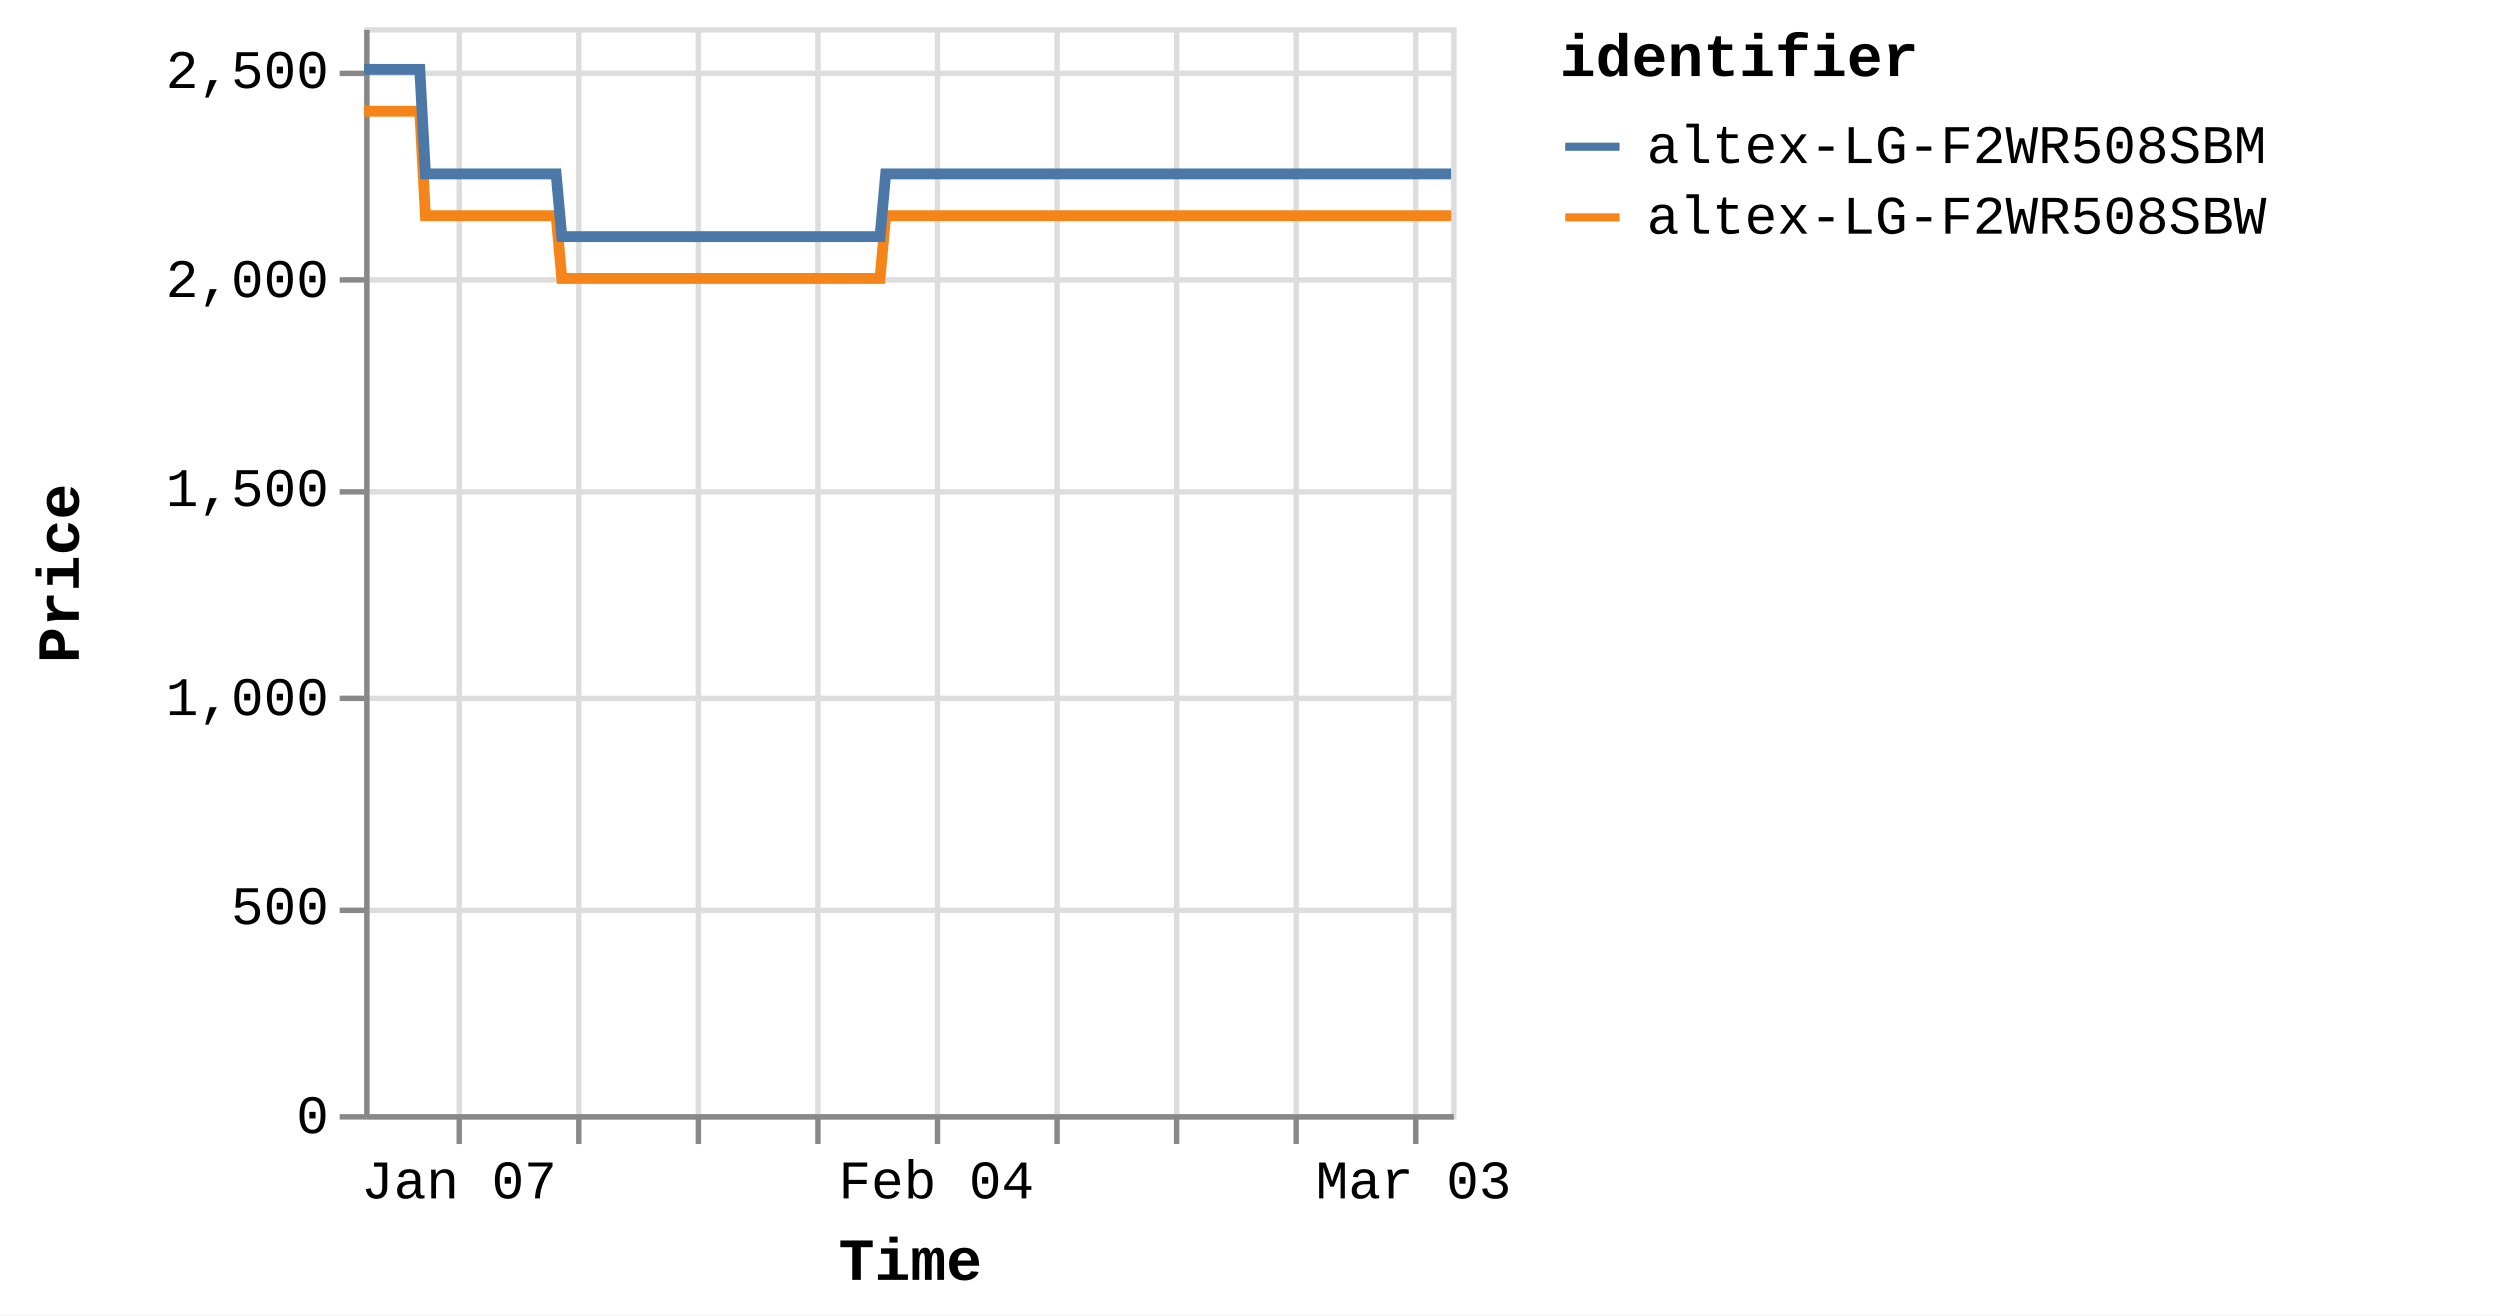
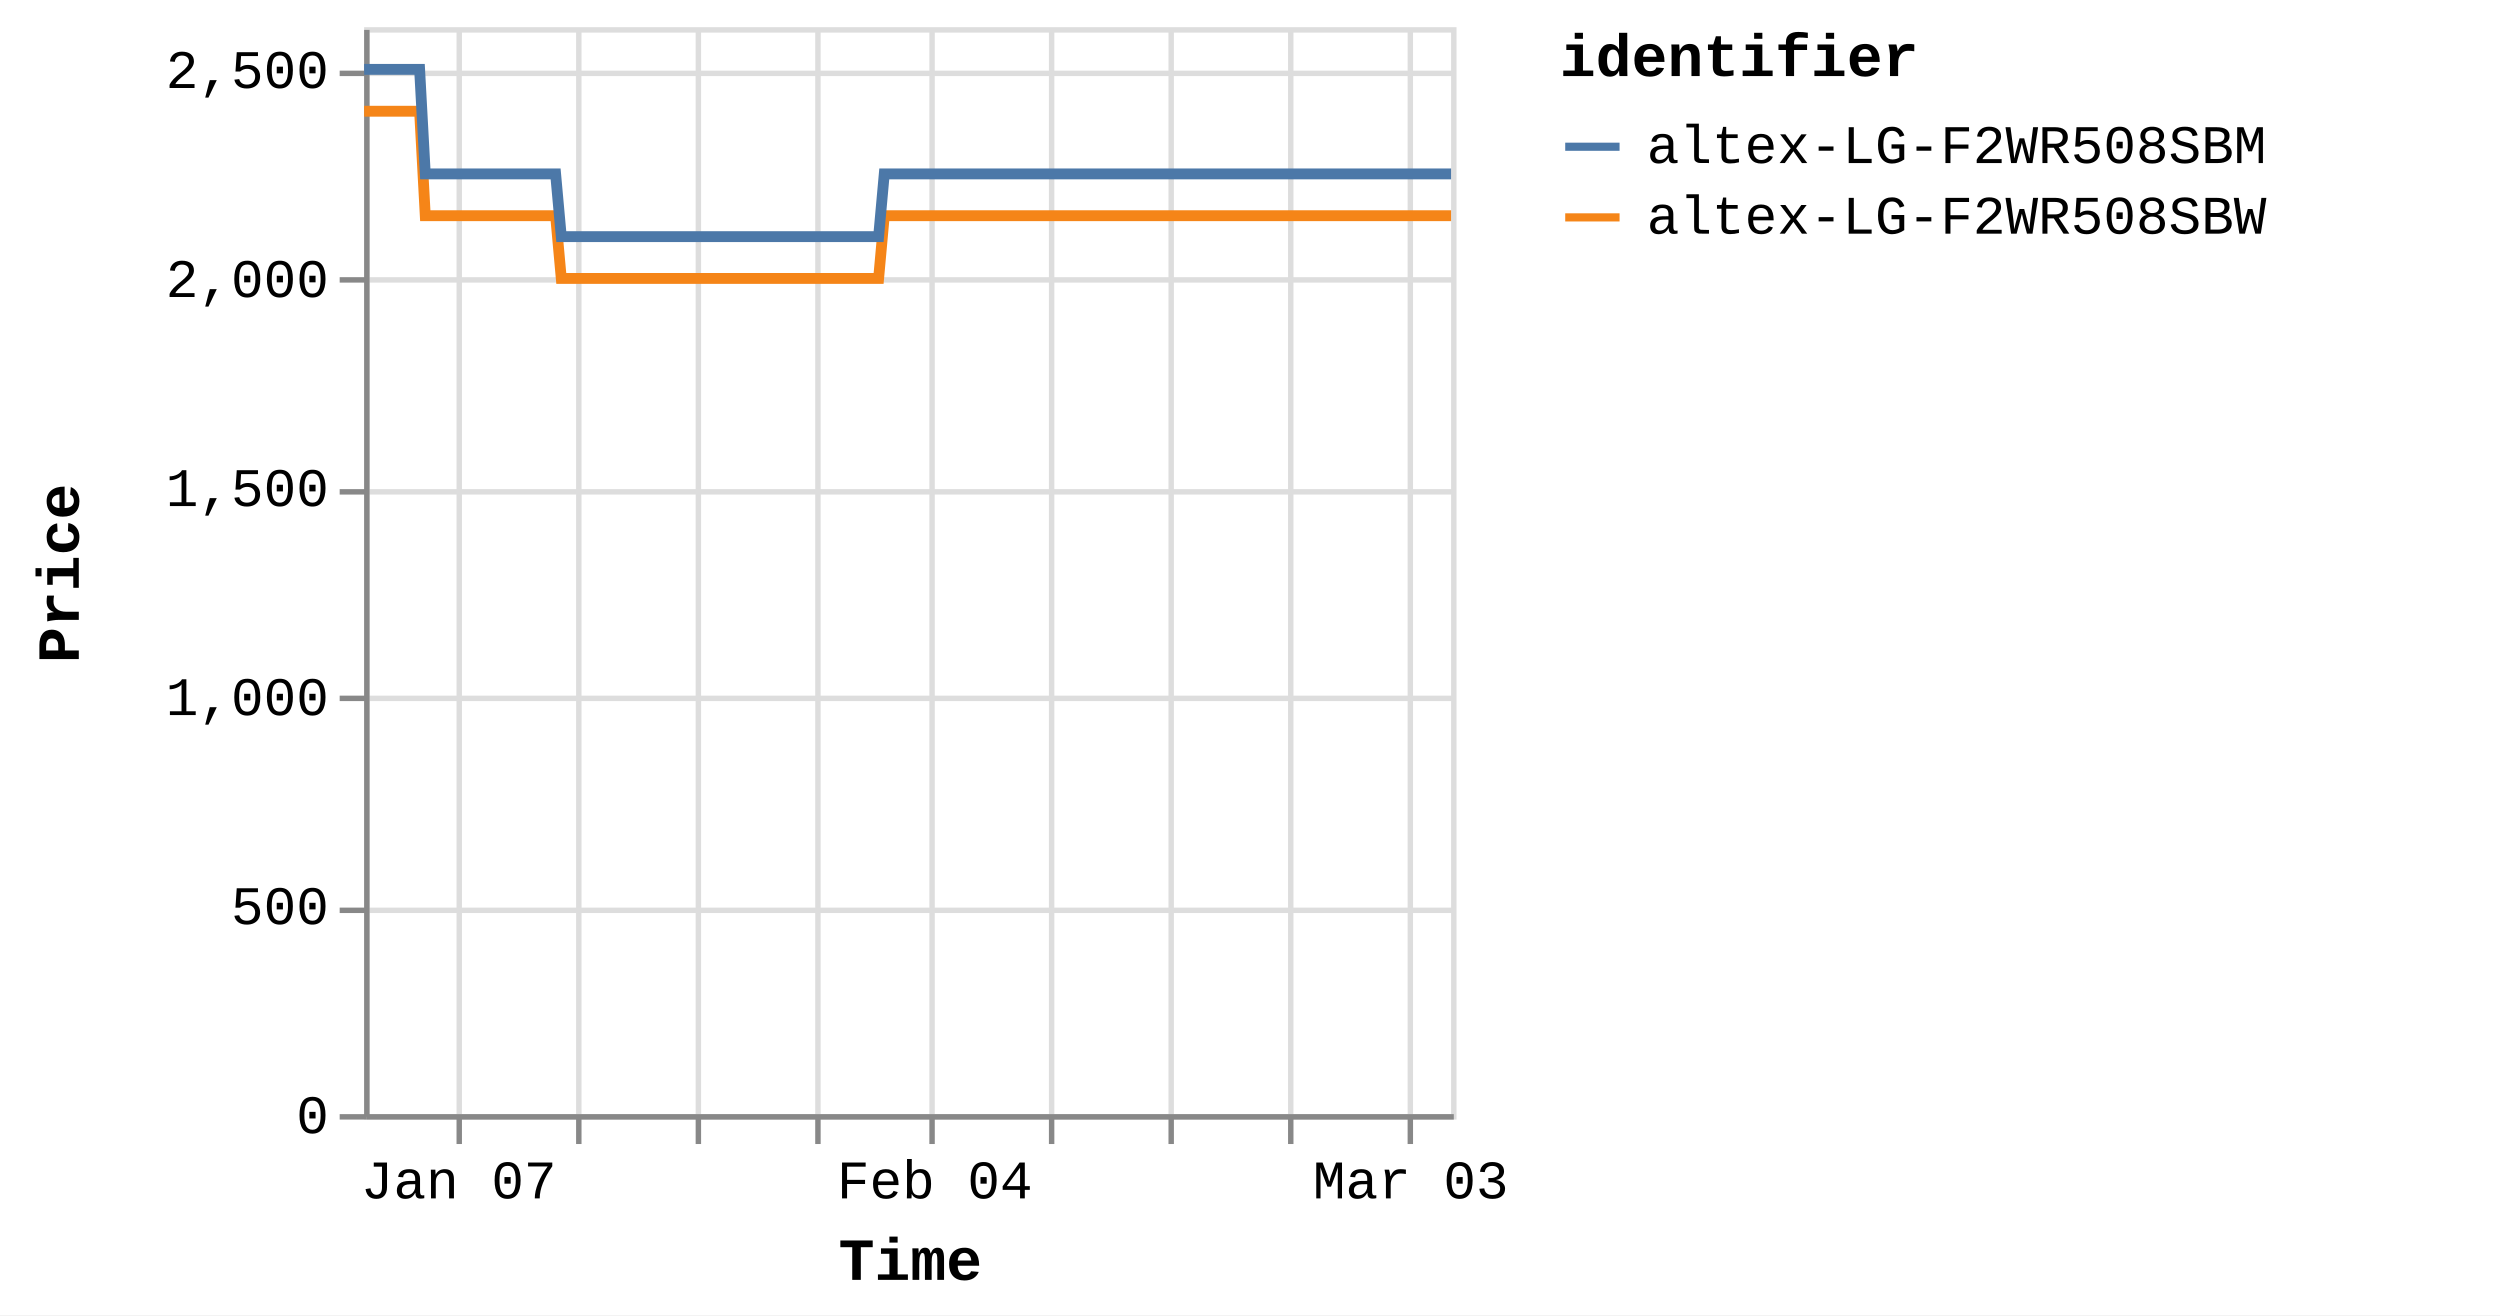
<svg xmlns="http://www.w3.org/2000/svg" version="1.1" class="marks" width="460" height="242" viewBox="0 0 460 242">
  <rect width="460" height="242" fill="white" />
  <g fill="none" stroke-miterlimit="10" transform="translate(67,5)">
    <g class="mark-group role-frame root" role="graphics-object" aria-roledescription="group mark container">
      <g transform="translate(0,0)">
        <path class="background" aria-hidden="true" d="M0.5,0.5h200v200h-200Z" stroke="#ddd" />
        <g>
          <g class="mark-group role-axis" aria-hidden="true">
            <g transform="translate(0.5,200.5)">
              <path class="background" aria-hidden="true" d="M0,0h0v0h0Z" pointer-events="none" />
              <g>
                <g class="mark-rule role-axis-grid" pointer-events="none">
                  <line transform="translate(17,-200)" x2="0" y2="200" stroke="#ddd" stroke-width="1" opacity="1" />
                  <line transform="translate(39,-200)" x2="0" y2="200" stroke="#ddd" stroke-width="1" opacity="1" />
                  <line transform="translate(61,-200)" x2="0" y2="200" stroke="#ddd" stroke-width="1" opacity="1" />
                  <line transform="translate(83,-200)" x2="0" y2="200" stroke="#ddd" stroke-width="1" opacity="1" />
-                   <line transform="translate(105,-200)" x2="0" y2="200" stroke="#ddd" stroke-width="1" opacity="1" />
-                   <line transform="translate(127,-200)" x2="0" y2="200" stroke="#ddd" stroke-width="1" opacity="1" />
-                   <line transform="translate(149,-200)" x2="0" y2="200" stroke="#ddd" stroke-width="1" opacity="1" />
-                   <line transform="translate(171,-200)" x2="0" y2="200" stroke="#ddd" stroke-width="1" opacity="1" />
-                   <line transform="translate(193,-200)" x2="0" y2="200" stroke="#ddd" stroke-width="1" opacity="1" />
+                   <line transform="translate(104,-200)" x2="0" y2="200" stroke="#ddd" stroke-width="1" opacity="1" />
+                   <line transform="translate(126,-200)" x2="0" y2="200" stroke="#ddd" stroke-width="1" opacity="1" />
+                   <line transform="translate(148,-200)" x2="0" y2="200" stroke="#ddd" stroke-width="1" opacity="1" />
+                   <line transform="translate(170,-200)" x2="0" y2="200" stroke="#ddd" stroke-width="1" opacity="1" />
+                   <line transform="translate(192,-200)" x2="0" y2="200" stroke="#ddd" stroke-width="1" opacity="1" />
                </g>
              </g>
              <path class="foreground" aria-hidden="true" d="" pointer-events="none" display="none" />
            </g>
          </g>
          <g class="mark-group role-axis" aria-hidden="true">
            <g transform="translate(0.5,0.5)">
              <path class="background" aria-hidden="true" d="M0,0h0v0h0Z" pointer-events="none" />
              <g>
                <g class="mark-rule role-axis-grid" pointer-events="none">
                  <line transform="translate(0,200)" x2="200" y2="0" stroke="#ddd" stroke-width="1" opacity="1" />
                  <line transform="translate(0,162)" x2="200" y2="0" stroke="#ddd" stroke-width="1" opacity="1" />
                  <line transform="translate(0,123)" x2="200" y2="0" stroke="#ddd" stroke-width="1" opacity="1" />
                  <line transform="translate(0,85)" x2="200" y2="0" stroke="#ddd" stroke-width="1" opacity="1" />
                  <line transform="translate(0,46)" x2="200" y2="0" stroke="#ddd" stroke-width="1" opacity="1" />
                  <line transform="translate(0,8)" x2="200" y2="0" stroke="#ddd" stroke-width="1" opacity="1" />
                </g>
              </g>
              <path class="foreground" aria-hidden="true" d="" pointer-events="none" display="none" />
            </g>
          </g>
-           <g class="mark-group role-axis" role="graphics-symbol" aria-roledescription="axis" aria-label="X-axis titled 'Time' for a time scale with values from Monday, 01 January 2024, 2:19:43 PM to Tuesday, 05 March 2024, 8:38:09 AM">
+           <g class="mark-group role-axis" role="graphics-symbol" aria-roledescription="axis" aria-label="X-axis titled 'Time' for a time scale with values from Monday, 01 January 2024, 2:19:43 PM to Tuesday, 05 March 2024, 12:49:10 PM">
            <g transform="translate(0.5,200.5)">
              <path class="background" aria-hidden="true" d="M0,0h0v0h0Z" pointer-events="none" />
              <g>
                <g class="mark-rule role-axis-tick" pointer-events="none">
                  <line transform="translate(17,0)" x2="0" y2="5" stroke="#888" stroke-width="1" opacity="1" />
                  <line transform="translate(39,0)" x2="0" y2="5" stroke="#888" stroke-width="1" opacity="1" />
                  <line transform="translate(61,0)" x2="0" y2="5" stroke="#888" stroke-width="1" opacity="1" />
                  <line transform="translate(83,0)" x2="0" y2="5" stroke="#888" stroke-width="1" opacity="1" />
-                   <line transform="translate(105,0)" x2="0" y2="5" stroke="#888" stroke-width="1" opacity="1" />
-                   <line transform="translate(127,0)" x2="0" y2="5" stroke="#888" stroke-width="1" opacity="1" />
-                   <line transform="translate(149,0)" x2="0" y2="5" stroke="#888" stroke-width="1" opacity="1" />
-                   <line transform="translate(171,0)" x2="0" y2="5" stroke="#888" stroke-width="1" opacity="1" />
-                   <line transform="translate(193,0)" x2="0" y2="5" stroke="#888" stroke-width="1" opacity="1" />
+                   <line transform="translate(104,0)" x2="0" y2="5" stroke="#888" stroke-width="1" opacity="1" />
+                   <line transform="translate(126,0)" x2="0" y2="5" stroke="#888" stroke-width="1" opacity="1" />
+                   <line transform="translate(148,0)" x2="0" y2="5" stroke="#888" stroke-width="1" opacity="1" />
+                   <line transform="translate(170,0)" x2="0" y2="5" stroke="#888" stroke-width="1" opacity="1" />
+                   <line transform="translate(192,0)" x2="0" y2="5" stroke="#888" stroke-width="1" opacity="1" />
                </g>
                <g class="mark-text role-axis-label" pointer-events="none">
-                   <text text-anchor="middle" transform="translate(16.9471,15)" font-family="Liberation Mono" font-size="10px" fill="#000" opacity="1">Jan 07</text>
-                   <text text-anchor="middle" transform="translate(38.90347,15)" font-family="Liberation Mono" font-size="10px" fill="#000" opacity="0">Jan 14</text>
-                   <text text-anchor="middle" transform="translate(60.85985,15)" font-family="Liberation Mono" font-size="10px" fill="#000" opacity="0">Jan 21</text>
-                   <text text-anchor="middle" transform="translate(82.81622,15)" font-family="Liberation Mono" font-size="10px" fill="#000" opacity="0">Jan 28</text>
-                   <text text-anchor="middle" transform="translate(104.7726,15)" font-family="Liberation Mono" font-size="10px" fill="#000" opacity="1">Feb 04</text>
-                   <text text-anchor="middle" transform="translate(126.729,15)" font-family="Liberation Mono" font-size="10px" fill="#000" opacity="0">Feb 11</text>
-                   <text text-anchor="middle" transform="translate(148.6853,15)" font-family="Liberation Mono" font-size="10px" fill="#000" opacity="0">Feb 18</text>
-                   <text text-anchor="middle" transform="translate(170.6417,15)" font-family="Liberation Mono" font-size="10px" fill="#000" opacity="0">Feb 25</text>
-                   <text text-anchor="middle" transform="translate(192.5981,15)" font-family="Liberation Mono" font-size="10px" fill="#000" opacity="1">Mar 03</text>
+                   <text text-anchor="middle" transform="translate(16.9009,15)" font-family="Liberation Mono" font-size="10px" fill="#000" opacity="1">Jan 07</text>
+                   <text text-anchor="middle" transform="translate(38.79741,15)" font-family="Liberation Mono" font-size="10px" fill="#000" opacity="0">Jan 14</text>
+                   <text text-anchor="middle" transform="translate(60.69392,15)" font-family="Liberation Mono" font-size="10px" fill="#000" opacity="0">Jan 21</text>
+                   <text text-anchor="middle" transform="translate(82.59044,15)" font-family="Liberation Mono" font-size="10px" fill="#000" opacity="0">Jan 28</text>
+                   <text text-anchor="middle" transform="translate(104.487,15)" font-family="Liberation Mono" font-size="10px" fill="#000" opacity="1">Feb 04</text>
+                   <text text-anchor="middle" transform="translate(126.3835,15)" font-family="Liberation Mono" font-size="10px" fill="#000" opacity="0">Feb 11</text>
+                   <text text-anchor="middle" transform="translate(148.28,15)" font-family="Liberation Mono" font-size="10px" fill="#000" opacity="0">Feb 18</text>
+                   <text text-anchor="middle" transform="translate(170.1765,15)" font-family="Liberation Mono" font-size="10px" fill="#000" opacity="0">Feb 25</text>
+                   <text text-anchor="middle" transform="translate(192.073,15)" font-family="Liberation Mono" font-size="10px" fill="#000" opacity="1">Mar 03</text>
                </g>
                <g class="mark-rule role-axis-domain" pointer-events="none">
                  <line transform="translate(0,0)" x2="200" y2="0" stroke="#888" stroke-width="1" opacity="1" />
                </g>
                <g class="mark-text role-axis-title" pointer-events="none">
                  <text text-anchor="middle" transform="translate(100,30)" font-family="Liberation Mono" font-size="11px" font-weight="bold" fill="#000" opacity="1">Time</text>
                </g>
              </g>
              <path class="foreground" aria-hidden="true" d="" pointer-events="none" display="none" />
            </g>
          </g>
          <g class="mark-group role-axis" role="graphics-symbol" aria-roledescription="axis" aria-label="Y-axis titled 'Price' for a linear scale with values from 0 to 2,600">
            <g transform="translate(0.5,0.5)">
              <path class="background" aria-hidden="true" d="M0,0h0v0h0Z" pointer-events="none" />
              <g>
                <g class="mark-rule role-axis-tick" pointer-events="none">
                  <line transform="translate(0,200)" x2="-5" y2="0" stroke="#888" stroke-width="1" opacity="1" />
                  <line transform="translate(0,162)" x2="-5" y2="0" stroke="#888" stroke-width="1" opacity="1" />
                  <line transform="translate(0,123)" x2="-5" y2="0" stroke="#888" stroke-width="1" opacity="1" />
                  <line transform="translate(0,85)" x2="-5" y2="0" stroke="#888" stroke-width="1" opacity="1" />
                  <line transform="translate(0,46)" x2="-5" y2="0" stroke="#888" stroke-width="1" opacity="1" />
                  <line transform="translate(0,8)" x2="-5" y2="0" stroke="#888" stroke-width="1" opacity="1" />
                </g>
                <g class="mark-text role-axis-label" pointer-events="none">
                  <text text-anchor="end" transform="translate(-7,203)" font-family="Liberation Mono" font-size="10px" fill="#000" opacity="1">0</text>
                  <text text-anchor="end" transform="translate(-7,164.5385)" font-family="Liberation Mono" font-size="10px" fill="#000" opacity="1">500</text>
                  <text text-anchor="end" transform="translate(-7,126.0769)" font-family="Liberation Mono" font-size="10px" fill="#000" opacity="1">1,000</text>
                  <text text-anchor="end" transform="translate(-7,87.61538)" font-family="Liberation Mono" font-size="10px" fill="#000" opacity="1">1,500</text>
                  <text text-anchor="end" transform="translate(-7,49.15385)" font-family="Liberation Mono" font-size="10px" fill="#000" opacity="1">2,000</text>
                  <text text-anchor="end" transform="translate(-7,10.69231)" font-family="Liberation Mono" font-size="10px" fill="#000" opacity="1">2,500</text>
                </g>
                <g class="mark-rule role-axis-domain" pointer-events="none">
                  <line transform="translate(0,200)" x2="0" y2="-200" stroke="#888" stroke-width="1" opacity="1" />
                </g>
                <g class="mark-text role-axis-title" pointer-events="none">
                  <text text-anchor="middle" transform="translate(-51,100) rotate(-90) translate(0,-2)" font-family="Liberation Mono" font-size="11px" font-weight="bold" fill="#000" opacity="1">Price</text>
                </g>
              </g>
              <path class="foreground" aria-hidden="true" d="" pointer-events="none" display="none" />
            </g>
          </g>
          <g class="mark-group role-scope pathgroup" role="graphics-object" aria-roledescription="group mark container">
            <g transform="translate(0,0)">
              <path class="background" aria-hidden="true" d="M0,0h200v200h-200Z" />
              <g>
                <g class="mark-line role-mark marks" role="graphics-object" aria-roledescription="line mark container">
-                   <path aria-label="Time: Jan 01, 2024; Price: 2399; identifier: altex-LG-F2WR508SBW" role="graphics-symbol" aria-roledescription="line mark" d="M0,15.462L0.328,15.462L0.825,15.462L1.871,15.462L2.394,15.462L2.943,15.462L3.443,15.462L3.961,15.462L5.007,15.462L5.53,15.462L6.081,15.462L6.58,15.462L7.097,15.462L8.144,15.462L8.668,15.462L9.216,15.462L9.72,15.462L10.235,15.462L11.282,34.692L11.804,34.692L12.353,34.692L12.856,34.692L13.371,34.692L14.418,34.692L14.94,34.692L15.488,34.692L15.99,34.692L16.508,34.692L17.557,34.692L18.076,34.692L18.624,34.692L19.127,34.692L19.644,34.692L20.693,34.692L21.217,34.692L21.767,34.692L22.267,34.692L22.781,34.692L23.831,34.692L24.353,34.692L24.909,34.692L25.405,34.692L25.918,34.692L26.967,34.692L27.49,34.692L28.04,34.692L28.539,34.692L29.054,34.692L30.102,34.692L30.626,34.692L31.177,34.692L31.678,34.692L32.191,34.692L33.239,34.692L33.762,34.692L34.312,34.692L34.813,34.692L35.328,34.692L36.374,46.231L36.896,46.231L37.444,46.231L37.946,46.231L38.464,46.231L39.513,46.231L40.032,46.231L40.58,46.231L41.082,46.231L41.601,46.231L42.65,46.231L43.173,46.231L43.726,46.231L44.224,46.231L44.737,46.231L45.785,46.231L46.31,46.231L46.861,46.231L47.362,46.231L47.874,46.231L48.922,46.231L49.447,46.231L49.998,46.231L50.497,46.231L51.011,46.231L52.058,46.231L52.581,46.231L53.133,46.231L53.632,46.231L54.149,46.231L55.196,46.231L55.719,46.231L56.27,46.231L56.771,46.231L57.284,46.231L58.332,46.231L58.852,46.231L59.401,46.231L59.905,46.231L60.421,46.231L61.467,46.231L61.989,46.231L62.537,46.231L63.039,46.231L63.557,46.231L64.608,46.231L65.132,46.231L65.683,46.231L66.18,46.231L66.694,46.231L67.743,46.231L68.268,46.231L68.819,46.231L69.319,46.231L69.83,46.231L70.88,46.231L71.404,46.231L71.955,46.231L72.454,46.231L72.967,46.231L74.017,46.231L74.539,46.231L75.092,46.231L75.593,46.231L76.104,46.231L77.151,46.231L77.675,46.231L78.217,46.231L78.719,46.231L79.242,46.231L80.286,46.231L80.81,46.231L81.347,46.231L81.854,46.231L82.376,46.231L83.423,46.231L83.946,46.231L84.485,46.231L84.991,46.231L85.514,46.231L86.559,46.231L87.083,46.231L87.626,46.231L88.128,46.231L88.651,46.231L89.695,46.231L90.218,46.231L90.762,46.231L91.271,46.231L91.786,46.231L92.832,46.231L93.355,46.231L93.899,46.231L94.401,46.231L94.923,46.231L95.969,34.692L96.492,34.692L97.036,34.692L97.537,34.692L98.06,34.692L99.106,34.692L99.628,34.692L100.172,34.692L100.673,34.692L101.197,34.692L102.242,34.692L102.765,34.692L103.304,34.692L103.81,34.692L104.335,34.692L105.382,34.692L105.902,34.692L106.441,34.692L106.947,34.692L107.469,34.692L108.515,34.692L109.04,34.692L109.584,34.692L110.085,34.692L110.606,34.692L111.652,34.692L112.175,34.692L112.72,34.692L113.221,34.692L113.743,34.692L114.788,34.692L115.312,34.692L115.855,34.692L116.36,34.692L116.88,34.692L117.925,34.692L118.45,34.692L118.991,34.692L119.496,34.692L120.016,34.692L121.062,34.692L121.586,34.692L122.126,34.692L122.631,34.692L123.155,34.692L124.198,34.692L124.721,34.692L125.262,34.692L125.767,34.692L126.29,34.692L127.338,34.692L127.859,34.692L128.397,34.692L128.904,34.692L129.426,34.692L130.472,34.692L130.995,34.692L131.541,34.692L132.041,34.692L132.563,34.692L133.608,34.692L134.131,34.692L134.674,34.692L135.185,34.692L135.7,34.692L136.745,34.692L137.268,34.692L137.812,34.692L138.315,34.692L138.835,34.692L140.405,34.692L140.948,34.692L141.451,34.692L141.973,34.692L143.019,34.692L143.542,34.692L144.085,34.692L144.59,34.692L145.11,34.692L146.156,34.692L146.677,34.692L147.217,34.692L147.723,34.692L148.246,34.692L149.292,34.692L149.817,34.692L150.354,34.692L150.86,34.692L151.383,34.692L152.428,34.692L152.953,34.692L153.497,34.692L154.003,34.692L154.519,34.692L155.567,34.692L156.088,34.692L156.63,34.692L157.135,34.692L157.657,34.692L158.701,34.692L159.225,34.692L159.769,34.692L160.272,34.692L160.793,34.692L161.838,34.692L162.36,34.692L162.905,34.692L163.409,34.692L163.93,34.692L164.975,34.692L165.498,34.692L166.039,34.692L166.543,34.692L167.069,34.692L168.112,34.692L168.634,34.692L169.172,34.692L169.679,34.692L170.201,34.692L171.248,34.692L171.772,34.692L172.309,34.692L172.819,34.692L173.338,34.692L174.384,34.692L174.909,34.692L175.452,34.692L175.955,34.692L176.475,34.692L177.521,34.692L178.045,34.692L178.587,34.692L179.092,34.692L179.612,34.692L180.658,34.692L181.181,34.692L181.724,34.692L182.229,34.692L182.749,34.692L183.795,34.692L184.317,34.692L184.859,34.692L185.362,34.692L185.885,34.692L186.931,34.692L187.456,34.692L187.998,34.692L188.501,34.692L189.023,34.692L190.068,34.692L190.591,34.692L191.133,34.692L191.636,34.692L192.159,34.692L193.205,34.692L193.727,34.692L194.266,34.692L194.772,34.692L195.296,34.692L196.389,34.692L197.103,34.692L197.415,34.692L197.913,34.692L198.432,34.692L199.477,34.692L200,34.692" stroke="#f58518" stroke-width="2" />
+                   <path aria-label="Time: Jan 01, 2024; Price: 2399; identifier: altex-LG-F2WR508SBW" role="graphics-symbol" aria-roledescription="line mark" d="M0,15.462L0.327,15.462L0.823,15.462L1.866,15.462L2.387,15.462L2.935,15.462L3.434,15.462L3.95,15.462L4.994,15.462L5.515,15.462L6.064,15.462L6.562,15.462L7.078,15.462L8.122,15.462L8.644,15.462L9.191,15.462L9.694,15.462L10.207,15.462L11.251,34.692L11.772,34.692L12.32,34.692L12.821,34.692L13.335,34.692L14.379,34.692L14.899,34.692L15.446,34.692L15.946,34.692L16.463,34.692L17.509,34.692L18.027,34.692L18.573,34.692L19.074,34.692L19.591,34.692L20.636,34.692L21.159,34.692L21.708,34.692L22.207,34.692L22.718,34.692L23.766,34.692L24.286,34.692L24.841,34.692L25.335,34.692L25.847,34.692L26.893,34.692L27.415,34.692L27.964,34.692L28.461,34.692L28.975,34.692L30.02,34.692L30.542,34.692L31.092,34.692L31.591,34.692L32.103,34.692L33.148,34.692L33.67,34.692L34.218,34.692L34.718,34.692L35.232,34.692L36.275,46.231L36.795,46.231L37.342,46.231L37.843,46.231L38.359,46.231L39.405,46.231L39.923,46.231L40.469,46.231L40.97,46.231L41.487,46.231L42.534,46.231L43.056,46.231L43.606,46.231L44.104,46.231L44.615,46.231L45.66,46.231L46.184,46.231L46.733,46.231L47.233,46.231L47.744,46.231L48.789,46.231L49.312,46.231L49.862,46.231L50.36,46.231L50.872,46.231L51.916,46.231L52.438,46.231L52.988,46.231L53.486,46.231L54.001,46.231L55.045,46.231L55.567,46.231L56.116,46.231L56.616,46.231L57.128,46.231L58.173,46.231L58.691,46.231L59.239,46.231L59.741,46.231L60.257,46.231L61.299,46.231L61.82,46.231L62.366,46.231L62.868,46.231L63.384,46.231L64.432,46.231L64.954,46.231L65.504,46.231L65.999,46.231L66.512,46.231L67.558,46.231L68.082,46.231L68.631,46.231L69.13,46.231L69.64,46.231L70.687,46.231L71.209,46.231L71.759,46.231L72.257,46.231L72.769,46.231L73.816,46.231L74.336,46.231L74.887,46.231L75.387,46.231L75.896,46.231L76.94,46.231L77.463,46.231L78.004,46.231L78.504,46.231L79.026,46.231L80.067,46.231L80.59,46.231L81.125,46.231L81.631,46.231L82.152,46.231L83.195,46.231L83.717,46.231L84.254,46.231L84.759,46.231L85.281,46.231L86.323,46.231L86.846,46.231L87.387,46.231L87.888,46.231L88.409,46.231L89.45,46.231L89.972,46.231L90.515,46.231L91.023,46.231L91.536,46.231L92.579,46.231L93.101,46.231L93.643,46.231L94.143,46.231L94.664,46.231L95.707,34.692L96.229,34.692L96.772,34.692L97.271,34.692L97.792,34.692L98.836,34.692L99.357,34.692L99.899,34.692L100.399,34.692L100.921,34.692L101.964,34.692L102.485,34.692L103.023,34.692L103.527,34.692L104.051,34.692L105.094,34.692L105.614,34.692L106.15,34.692L106.655,34.692L107.176,34.692L108.219,34.692L108.743,34.692L109.285,34.692L109.785,34.692L110.305,34.692L111.347,34.692L111.869,34.692L112.412,34.692L112.913,34.692L113.433,34.692L114.476,34.692L114.998,34.692L115.539,34.692L116.043,34.692L116.561,34.692L117.604,34.692L118.127,34.692L118.667,34.692L119.17,34.692L119.689,34.692L120.732,34.692L121.254,34.692L121.793,34.692L122.297,34.692L122.819,34.692L123.86,34.692L124.381,34.692L124.92,34.692L125.424,34.692L125.946,34.692L126.99,34.692L127.51,34.692L128.047,34.692L128.552,34.692L129.073,34.692L130.117,34.692L130.638,34.692L131.182,34.692L131.681,34.692L132.201,34.692L133.243,34.692L133.766,34.692L134.307,34.692L134.816,34.692L135.33,34.692L136.372,34.692L136.894,34.692L137.437,34.692L137.938,34.692L138.457,34.692L140.022,34.692L140.564,34.692L141.065,34.692L141.586,34.692L142.629,34.692L143.15,34.692L143.692,34.692L144.196,34.692L144.714,34.692L145.758,34.692L146.277,34.692L146.815,34.692L147.32,34.692L147.841,34.692L148.885,34.692L149.409,34.692L149.944,34.692L150.449,34.692L150.97,34.692L152.013,34.692L152.536,34.692L153.079,34.692L153.583,34.692L154.098,34.692L155.142,34.692L155.663,34.692L156.203,34.692L156.707,34.692L157.227,34.692L158.269,34.692L158.791,34.692L159.333,34.692L159.835,34.692L160.355,34.692L161.397,34.692L161.918,34.692L162.461,34.692L162.963,34.692L163.483,34.692L164.525,34.692L165.046,34.692L165.587,34.692L166.089,34.692L166.613,34.692L167.653,34.692L168.174,34.692L168.711,34.692L169.217,34.692L169.737,34.692L170.781,34.692L171.304,34.692L171.84,34.692L172.348,34.692L172.866,34.692L173.909,34.692L174.432,34.692L174.973,34.692L175.475,34.692L175.994,34.692L177.037,34.692L177.559,34.692L178.1,34.692L178.603,34.692L179.122,34.692L180.166,34.692L180.687,34.692L181.228,34.692L181.732,34.692L182.251,34.692L183.293,34.692L183.814,34.692L184.355,34.692L184.857,34.692L185.378,34.692L186.421,34.692L186.945,34.692L187.485,34.692L187.987,34.692L188.507,34.692L189.55,34.692L190.071,34.692L190.612,34.692L191.113,34.692L191.635,34.692L192.678,34.692L193.198,34.692L193.736,34.692L194.241,34.692L194.763,34.692L195.854,34.692L196.566,34.692L196.877,34.692L197.373,34.692L197.891,34.692L198.933,34.692L199.455,34.692L200,34.692" stroke="#f58518" stroke-width="2" />
                </g>
              </g>
              <path class="foreground" aria-hidden="true" d="" display="none" />
            </g>
            <g transform="translate(0,0)">
              <path class="background" aria-hidden="true" d="M0,0h200v200h-200Z" />
              <g>
                <g class="mark-line role-mark marks" role="graphics-object" aria-roledescription="line mark container">
-                   <path aria-label="Time: Jan 01, 2024; Price: 2499; identifier: altex-LG-F2WR508SBM" role="graphics-symbol" aria-roledescription="line mark" d="M0,7.769L0.328,7.769L0.825,7.769L1.871,7.769L2.394,7.769L2.944,7.769L3.443,7.769L3.961,7.769L5.008,7.769L5.531,7.769L6.081,7.769L6.58,7.769L7.097,7.769L8.144,7.769L8.668,7.769L9.216,7.769L9.721,7.769L10.236,7.769L11.282,27L11.805,27L12.354,27L12.856,27L13.371,27L14.418,27L14.94,27L15.488,27L15.99,27L16.508,27L17.557,27L18.076,27L18.624,27L19.127,27L19.645,27L20.693,27L21.217,27L21.767,27L22.267,27L22.781,27L23.831,27L24.353,27L24.909,27L25.405,27L25.918,27L26.967,27L27.49,27L28.04,27L28.539,27L29.055,27L30.103,27L30.626,27L31.178,27L31.678,27L32.191,27L33.239,27L33.763,27L34.312,27L34.813,27L35.328,27L36.374,38.538L36.896,38.538L37.444,38.538L37.946,38.538L38.464,38.538L39.513,38.538L40.033,38.538L40.58,38.538L41.082,38.538L41.601,38.538L42.65,38.538L43.174,38.538L43.726,38.538L44.225,38.538L44.737,38.538L45.785,38.538L46.31,38.538L46.861,38.538L47.363,38.538L47.874,38.538L48.922,38.538L49.447,38.538L49.998,38.538L50.497,38.538L51.011,38.538L52.058,38.538L52.582,38.538L53.133,38.538L53.632,38.538L54.149,38.538L55.196,38.538L55.719,38.538L56.27,38.538L56.771,38.538L57.284,38.538L58.332,38.538L58.852,38.538L59.401,38.538L59.905,38.538L60.421,38.538L61.467,38.538L61.989,38.538L62.537,38.538L63.04,38.538L63.558,38.538L64.608,38.538L65.132,38.538L65.683,38.538L66.18,38.538L66.694,38.538L67.743,38.538L68.268,38.538L68.819,38.538L69.319,38.538L69.83,38.538L70.88,38.538L71.404,38.538L71.955,38.538L72.454,38.538L72.968,38.538L74.018,38.538L74.539,38.538L75.092,38.538L75.593,38.538L76.104,38.538L77.151,38.538L77.675,38.538L78.217,38.538L78.719,38.538L79.242,38.538L80.286,38.538L80.81,38.538L81.347,38.538L81.854,38.538L82.376,38.538L83.423,38.538L83.946,38.538L84.485,38.538L84.991,38.538L85.514,38.538L86.559,38.538L87.084,38.538L87.626,38.538L88.129,38.538L88.651,38.538L89.695,38.538L90.218,38.538L90.762,38.538L91.271,38.538L91.786,38.538L92.832,38.538L93.355,38.538L93.9,38.538L94.401,38.538L94.923,38.538L95.969,27L96.492,27L97.036,27L97.537,27L98.06,27L99.106,27L99.628,27L100.172,27L100.673,27L101.197,27L102.242,27L102.765,27L103.304,27L103.811,27L104.335,27L105.382,27L105.903,27L106.441,27L106.947,27L107.47,27L108.516,27L109.04,27L109.584,27L110.085,27L110.606,27L111.652,27L112.175,27L112.72,27L113.221,27L113.743,27L114.789,27L115.312,27L115.855,27L116.361,27L116.88,27L117.925,27L118.45,27L118.992,27L119.496,27L120.016,27L121.063,27L121.586,27L122.126,27L122.631,27L123.155,27L124.198,27L124.721,27L125.262,27L125.767,27L126.29,27L127.338,27L127.859,27L128.397,27L128.904,27L129.426,27L130.472,27L130.995,27L131.541,27L132.041,27L132.563,27L133.608,27L134.131,27L134.674,27L135.185,27L135.7,27L136.745,27L137.268,27L137.812,27L138.315,27L138.836,27L140.405,27L140.948,27L141.451,27L141.974,27L143.019,27L143.542,27L144.085,27L144.59,27L145.11,27L146.156,27L146.677,27L147.217,27L147.723,27L148.246,27L149.292,27L149.817,27L150.354,27L150.861,27L151.383,27L152.428,27L152.953,27L153.497,27L154.003,27L154.519,27L155.567,27L156.088,27L156.63,27L157.135,27L157.658,27L158.701,27L159.225,27L159.769,27L160.272,27L160.794,27L161.838,27L162.361,27L162.905,27L163.409,27L163.93,27L164.975,27L165.498,27L166.04,27L166.543,27L167.069,27L168.112,27L168.634,27L169.173,27L169.679,27L170.202,27L171.248,27L171.772,27L172.31,27L172.819,27L173.338,27L174.384,27L174.909,27L175.452,27L175.955,27L176.475,27L177.521,27L178.045,27L178.587,27L179.092,27L179.612,27L180.658,27L181.181,27L181.724,27L182.229,27L182.749,27L183.795,27L184.317,27L184.859,27L185.362,27L185.885,27L186.931,27L187.456,27L187.998,27L188.501,27L189.023,27L190.068,27L190.591,27L191.133,27L191.636,27L192.159,27L193.205,27L193.727,27L194.266,27L194.773,27L195.296,27L196.389,27L197.103,27L197.416,27L197.913,27L198.433,27L199.477,27L200,27" stroke="#4c78a8" stroke-width="2" />
+                   <path aria-label="Time: Jan 01, 2024; Price: 2499; identifier: altex-LG-F2WR508SBM" role="graphics-symbol" aria-roledescription="line mark" d="M0,7.769L0.328,7.769L0.823,7.769L1.866,7.769L2.388,7.769L2.936,7.769L3.434,7.769L3.951,7.769L4.994,7.769L5.516,7.769L6.064,7.769L6.563,7.769L7.078,7.769L8.122,7.769L8.644,7.769L9.191,7.769L9.694,7.769L10.208,7.769L11.252,27L11.772,27L12.32,27L12.821,27L13.335,27L14.379,27L14.899,27L15.446,27L15.946,27L16.463,27L17.509,27L18.027,27L18.573,27L19.074,27L19.591,27L20.637,27L21.159,27L21.708,27L22.207,27L22.719,27L23.766,27L24.286,27L24.841,27L25.335,27L25.847,27L26.893,27L27.415,27L27.964,27L28.461,27L28.975,27L30.021,27L30.542,27L31.093,27L31.591,27L32.103,27L33.148,27L33.67,27L34.218,27L34.718,27L35.232,27L36.275,38.538L36.795,38.538L37.342,38.538L37.843,38.538L38.359,38.538L39.405,38.538L39.923,38.538L40.469,38.538L40.97,38.538L41.487,38.538L42.534,38.538L43.056,38.538L43.606,38.538L44.104,38.538L44.615,38.538L45.66,38.538L46.184,38.538L46.733,38.538L47.233,38.538L47.744,38.538L48.789,38.538L49.312,38.538L49.862,38.538L50.36,38.538L50.872,38.538L51.916,38.538L52.438,38.538L52.988,38.538L53.486,38.538L54.001,38.538L55.045,38.538L55.567,38.538L56.117,38.538L56.616,38.538L57.128,38.538L58.173,38.538L58.691,38.538L59.239,38.538L59.742,38.538L60.257,38.538L61.299,38.538L61.82,38.538L62.366,38.538L62.868,38.538L63.384,38.538L64.432,38.538L64.954,38.538L65.504,38.538L66,38.538L66.512,38.538L67.558,38.538L68.082,38.538L68.631,38.538L69.13,38.538L69.64,38.538L70.687,38.538L71.209,38.538L71.759,38.538L72.257,38.538L72.769,38.538L73.816,38.538L74.336,38.538L74.887,38.538L75.387,38.538L75.896,38.538L76.941,38.538L77.464,38.538L78.004,38.538L78.504,38.538L79.026,38.538L80.067,38.538L80.59,38.538L81.125,38.538L81.631,38.538L82.152,38.538L83.196,38.538L83.717,38.538L84.255,38.538L84.759,38.538L85.281,38.538L86.323,38.538L86.846,38.538L87.387,38.538L87.888,38.538L88.409,38.538L89.451,38.538L89.972,38.538L90.515,38.538L91.023,38.538L91.536,38.538L92.579,38.538L93.101,38.538L93.644,38.538L94.143,38.538L94.664,38.538L95.707,27L96.229,27L96.772,27L97.271,27L97.792,27L98.836,27L99.357,27L99.899,27L100.399,27L100.921,27L101.964,27L102.485,27L103.023,27L103.528,27L104.051,27L105.094,27L105.614,27L106.15,27L106.655,27L107.177,27L108.22,27L108.743,27L109.285,27L109.785,27L110.305,27L111.348,27L111.869,27L112.413,27L112.913,27L113.433,27L114.476,27L114.998,27L115.539,27L116.043,27L116.561,27L117.604,27L118.127,27L118.667,27L119.17,27L119.689,27L120.733,27L121.254,27L121.793,27L122.297,27L122.819,27L123.86,27L124.381,27L124.92,27L125.424,27L125.946,27L126.991,27L127.51,27L128.047,27L128.552,27L129.073,27L130.117,27L130.638,27L131.183,27L131.681,27L132.201,27L133.243,27L133.766,27L134.307,27L134.816,27L135.33,27L136.372,27L136.894,27L137.437,27L137.938,27L138.457,27L140.022,27L140.564,27L141.065,27L141.586,27L142.629,27L143.15,27L143.692,27L144.196,27L144.714,27L145.758,27L146.277,27L146.815,27L147.321,27L147.842,27L148.885,27L149.409,27L149.944,27L150.449,27L150.97,27L152.013,27L152.536,27L153.079,27L153.583,27L154.098,27L155.143,27L155.663,27L156.203,27L156.707,27L157.228,27L158.269,27L158.791,27L159.333,27L159.835,27L160.355,27L161.397,27L161.918,27L162.461,27L162.963,27L163.483,27L164.525,27L165.046,27L165.587,27L166.089,27L166.613,27L167.653,27L168.174,27L168.711,27L169.217,27L169.738,27L170.781,27L171.304,27L171.84,27L172.348,27L172.866,27L173.909,27L174.432,27L174.973,27L175.475,27L175.994,27L177.037,27L177.559,27L178.1,27L178.603,27L179.123,27L180.166,27L180.687,27L181.228,27L181.732,27L182.251,27L183.294,27L183.814,27L184.355,27L184.857,27L185.378,27L186.421,27L186.945,27L187.485,27L187.987,27L188.507,27L189.55,27L190.071,27L190.612,27L191.113,27L191.635,27L192.678,27L193.199,27L193.737,27L194.242,27L194.763,27L195.854,27L196.566,27L196.877,27L197.373,27L197.892,27L198.933,27L199.455,27L200,27" stroke="#4c78a8" stroke-width="2" />
                </g>
              </g>
              <path class="foreground" aria-hidden="true" d="" display="none" />
            </g>
          </g>
          <g class="mark-group role-legend" role="graphics-symbol" aria-roledescription="legend" aria-label="Symbol legend titled 'identifier' for stroke color with 2 values: altex-LG-F2WR508SBM, altex-LG-F2WR508SBW">
            <g transform="translate(220,0)">
              <path class="background" aria-hidden="true" d="M0,0h168v40h-168Z" pointer-events="none" />
              <g>
                <g class="mark-group role-legend-entry">
                  <g transform="translate(0,16)">
                    <path class="background" aria-hidden="true" d="M0,0h0v0h0Z" pointer-events="none" />
                    <g>
                      <g class="mark-group role-scope" role="graphics-object" aria-roledescription="group mark container">
                        <g transform="translate(0,0)">
                          <path class="background" aria-hidden="true" d="M0,0h168v11h-168Z" pointer-events="none" opacity="1" />
                          <g>
                            <g class="mark-symbol role-legend-symbol" pointer-events="none">
                              <path transform="translate(6,6)" d="M-5,0L5,0" stroke="#4c78a8" stroke-width="1.5" opacity="1" />
                            </g>
                            <g class="mark-text role-legend-label" pointer-events="none">
                              <text text-anchor="start" transform="translate(16,9)" font-family="Liberation Mono" font-size="10px" fill="#000" opacity="1">altex-LG-F2WR508SBM</text>
                            </g>
                          </g>
                          <path class="foreground" aria-hidden="true" d="" pointer-events="none" display="none" />
                        </g>
                        <g transform="translate(0,13)">
                          <path class="background" aria-hidden="true" d="M0,0h168v11h-168Z" pointer-events="none" opacity="1" />
                          <g>
                            <g class="mark-symbol role-legend-symbol" pointer-events="none">
                              <path transform="translate(6,6)" d="M-5,0L5,0" stroke="#f58518" stroke-width="1.5" opacity="1" />
                            </g>
                            <g class="mark-text role-legend-label" pointer-events="none">
                              <text text-anchor="start" transform="translate(16,9)" font-family="Liberation Mono" font-size="10px" fill="#000" opacity="1">altex-LG-F2WR508SBW</text>
                            </g>
                          </g>
                          <path class="foreground" aria-hidden="true" d="" pointer-events="none" display="none" />
                        </g>
                      </g>
                    </g>
                    <path class="foreground" aria-hidden="true" d="" pointer-events="none" display="none" />
                  </g>
                </g>
                <g class="mark-text role-legend-title" pointer-events="none">
                  <text text-anchor="start" transform="translate(0,9)" font-family="Liberation Mono" font-size="11px" font-weight="bold" fill="#000" opacity="1">identifier</text>
                </g>
              </g>
              <path class="foreground" aria-hidden="true" d="" pointer-events="none" display="none" />
            </g>
          </g>
        </g>
        <path class="foreground" aria-hidden="true" d="" display="none" />
      </g>
    </g>
  </g>
</svg>
